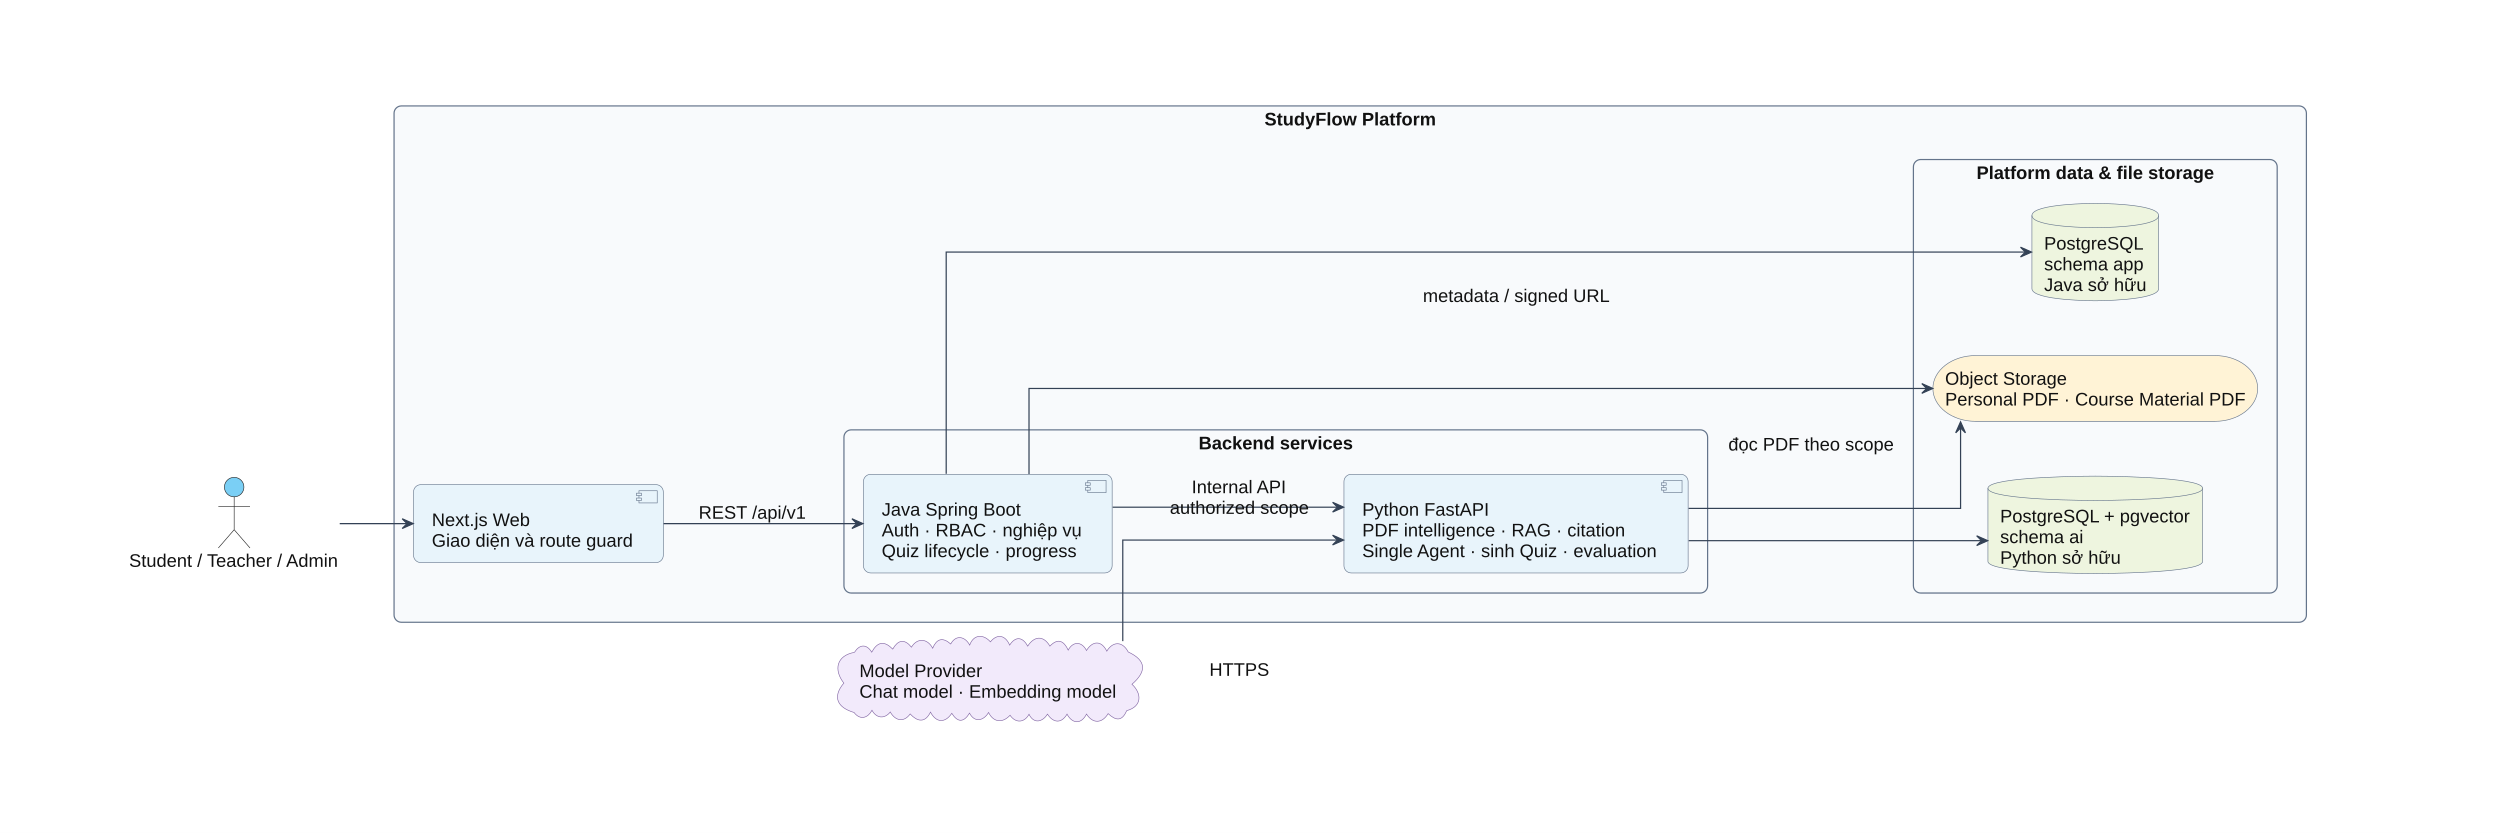
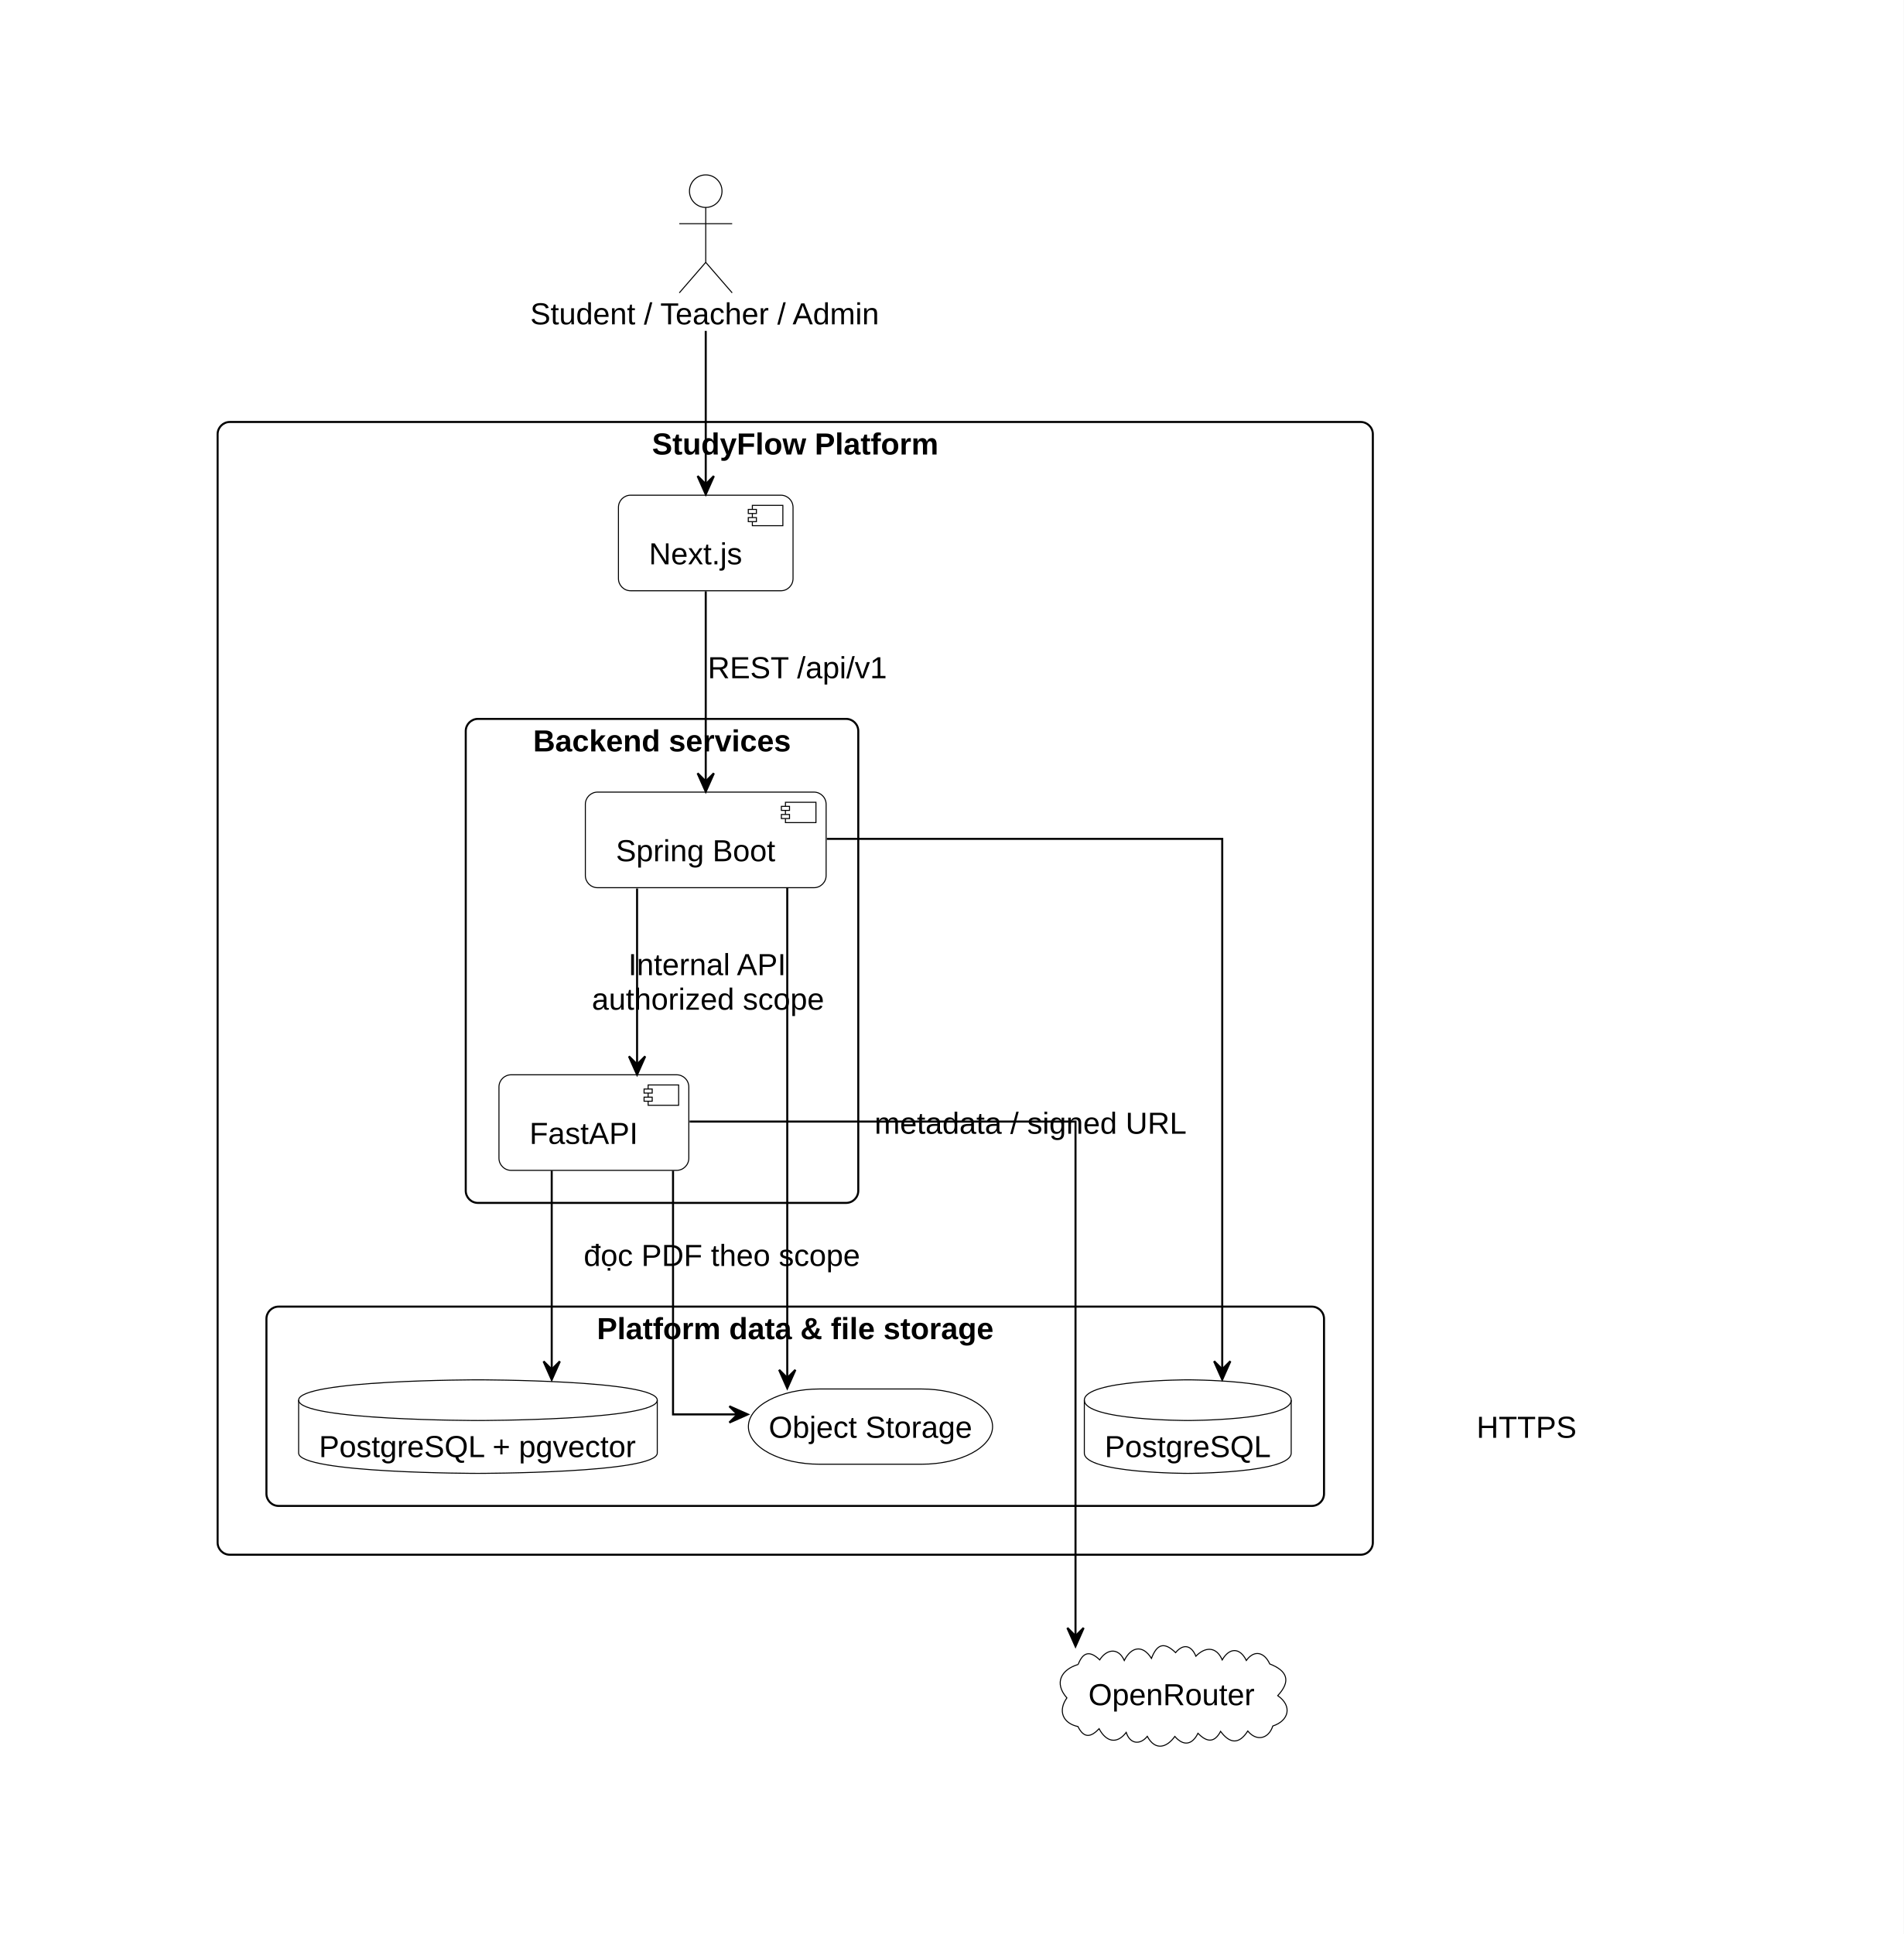
- <svg xmlns="http://www.w3.org/2000/svg" version="1.1" viewBox="-100 -80 2053 684" width="2053" height="684">
-   <rect x="-100" y="-80" width="2053" height="684" fill="#FFFFFF" />
+ <svg xmlns="http://www.w3.org/2000/svg" version="1.1" viewBox="-100 -80 936 951" width="936" height="951">
+   <rect x="-100" y="-80" width="936" height="951" fill="#FFFFFF" />
  <defs />
  <g>
-     <g class="cluster" data-qualified-name="platform" id="ent0002" data-source-line="30">
-       <rect x="223.60" y="7" width="1570.42" height="424" rx="6" ry="6" fill="#F8FAFC" stroke="#64748B" stroke-width="1" />
-       <text x="938.39" y="23" font-size="15" fill="#111111" xml:space="preserve" style="white-space: pre" font-weight="bold" font-family="Arial">StudyFlow Platform</text>
+     <g class="cluster" data-qualified-name="platform" id="ent0002" data-source-line="31">
+       <rect x="7" y="127.50" width="568" height="557" rx="6" ry="6" fill="#FFFFFF" stroke="#000000" stroke-width="1" />
+       <text x="220.58" y="143.50" font-size="15" fill="#000000" xml:space="preserve" style="white-space: pre" font-weight="bold" font-family="Arial">StudyFlow Platform</text>
    </g>
-     <g class="cluster" data-qualified-name="platform.backend" id="ent0004" data-source-line="33">
-       <rect x="593.05" y="273" width="709.24" height="134" rx="6" ry="6" fill="#F8FAFC" stroke="#64748B" stroke-width="1" />
-       <text x="884.29" y="289" font-size="15" fill="#111111" xml:space="preserve" style="white-space: pre" font-weight="bold" font-family="Arial">Backend services</text>
+     <g class="cluster" data-qualified-name="platform.backend" id="ent0004" data-source-line="34">
+       <rect x="129" y="273.50" width="193" height="238" rx="6" ry="6" fill="#FFFFFF" stroke="#000000" stroke-width="1" />
+       <text x="162.12" y="289.50" font-size="15" fill="#000000" xml:space="preserve" style="white-space: pre" font-weight="bold" font-family="Arial">Backend services</text>
    </g>
-     <g class="cluster" data-qualified-name="platform.data" id="ent0007" data-source-line="38">
-       <rect x="1471.29" y="51" width="298.73" height="356" rx="6" ry="6" fill="#F8FAFC" stroke="#64748B" stroke-width="1" />
-       <text x="1523.13" y="67" font-size="15" fill="#111111" xml:space="preserve" style="white-space: pre" font-weight="bold" font-family="Arial">Platform data &amp; file storage</text>
+     <g class="cluster" data-qualified-name="platform.data" id="ent0007" data-source-line="39">
+       <rect x="31" y="562.50" width="520" height="98" rx="6" ry="6" fill="#FFFFFF" stroke="#000000" stroke-width="1" />
+       <text x="193.48" y="578.50" font-size="15" fill="#000000" xml:space="preserve" style="white-space: pre" font-weight="bold" font-family="Arial">Platform data &amp; file storage</text>
    </g>
-     <g class="entity" data-qualified-name="platform.web" id="ent0003" data-source-line="31">
-       <rect x="239.60" y="318" width="205.11" height="64" rx="6" ry="6" fill="#E8F4FB" stroke="#64748B" stroke-width="0.50" />
-       <rect x="424.71" y="323" width="15" height="10" fill="#E8F4FB" stroke="#64748B" stroke-width="0.50" />
-       <rect x="422.71" y="325" width="4" height="2" fill="#E8F4FB" stroke="#64748B" stroke-width="0.50" />
-       <rect x="422.71" y="329" width="4" height="2" fill="#E8F4FB" stroke="#64748B" stroke-width="0.50" />
-       <text x="254.60" y="352" font-size="15" fill="#111111" xml:space="preserve" style="white-space: pre" font-family="Arial">Next.js Web</text>
-       <text x="254.60" y="369" font-size="15" fill="#111111" xml:space="preserve" style="white-space: pre" font-family="Arial">Giao diện và route guard</text>
+     <g class="entity" data-qualified-name="platform.web" id="ent0003" data-source-line="32">
+       <rect x="204.08" y="163.50" width="85.84" height="47" rx="6" ry="6" fill="#FFFFFF" stroke="#000000" stroke-width="0.50" />
+       <rect x="269.92" y="168.50" width="15" height="10" fill="#FFFFFF" stroke="#000000" stroke-width="0.50" />
+       <rect x="267.92" y="170.50" width="4" height="2" fill="#FFFFFF" stroke="#000000" stroke-width="0.50" />
+       <rect x="267.92" y="174.50" width="4" height="2" fill="#FFFFFF" stroke="#000000" stroke-width="0.50" />
+       <text x="219.08" y="197.50" font-size="15" fill="#000000" xml:space="preserve" style="white-space: pre" font-family="Arial">Next.js</text>
    </g>
-     <g class="entity" data-qualified-name="platform.backend.java" id="ent0005" data-source-line="34">
-       <rect x="609.05" y="309.50" width="204.25" height="81" rx="6" ry="6" fill="#E8F4FB" stroke="#64748B" stroke-width="0.50" />
-       <rect x="793.30" y="314.50" width="15" height="10" fill="#E8F4FB" stroke="#64748B" stroke-width="0.50" />
-       <rect x="791.30" y="316.50" width="4" height="2" fill="#E8F4FB" stroke="#64748B" stroke-width="0.50" />
-       <rect x="791.30" y="320.50" width="4" height="2" fill="#E8F4FB" stroke="#64748B" stroke-width="0.50" />
-       <text x="624.05" y="343.50" font-size="15" fill="#111111" xml:space="preserve" style="white-space: pre" font-family="Arial">Java Spring Boot</text>
-       <text x="624.05" y="360.50" font-size="15" fill="#111111" xml:space="preserve" style="white-space: pre" font-family="Arial">Auth · RBAC · nghiệp vụ</text>
-       <text x="624.05" y="377.50" font-size="15" fill="#111111" xml:space="preserve" style="white-space: pre" font-family="Arial">Quiz lifecycle · progress</text>
+     <g class="entity" data-qualified-name="platform.backend.java" id="ent0005" data-source-line="35">
+       <rect x="187.81" y="309.50" width="118.38" height="47" rx="6" ry="6" fill="#FFFFFF" stroke="#000000" stroke-width="0.50" />
+       <rect x="286.19" y="314.50" width="15" height="10" fill="#FFFFFF" stroke="#000000" stroke-width="0.50" />
+       <rect x="284.19" y="316.50" width="4" height="2" fill="#FFFFFF" stroke="#000000" stroke-width="0.50" />
+       <rect x="284.19" y="320.50" width="4" height="2" fill="#FFFFFF" stroke="#000000" stroke-width="0.50" />
+       <text x="202.81" y="343.50" font-size="15" fill="#000000" xml:space="preserve" style="white-space: pre" font-family="Arial">Spring Boot</text>
    </g>
-     <g class="entity" data-qualified-name="platform.backend.ai" id="ent0006" data-source-line="35">
-       <rect x="1003.65" y="309.50" width="282.64" height="81" rx="6" ry="6" fill="#E8F4FB" stroke="#64748B" stroke-width="0.50" />
-       <rect x="1266.29" y="314.50" width="15" height="10" fill="#E8F4FB" stroke="#64748B" stroke-width="0.50" />
-       <rect x="1264.29" y="316.50" width="4" height="2" fill="#E8F4FB" stroke="#64748B" stroke-width="0.50" />
-       <rect x="1264.29" y="320.50" width="4" height="2" fill="#E8F4FB" stroke="#64748B" stroke-width="0.50" />
-       <text x="1018.65" y="343.50" font-size="15" fill="#111111" xml:space="preserve" style="white-space: pre" font-family="Arial">Python FastAPI</text>
-       <text x="1018.65" y="360.50" font-size="15" fill="#111111" xml:space="preserve" style="white-space: pre" font-family="Arial">PDF intelligence · RAG · citation</text>
-       <text x="1018.65" y="377.50" font-size="15" fill="#111111" xml:space="preserve" style="white-space: pre" font-family="Arial">Single Agent · sinh Quiz · evaluation</text>
+     <g class="entity" data-qualified-name="platform.backend.ai" id="ent0006" data-source-line="36">
+       <rect x="145.33" y="448.50" width="93.35" height="47" rx="6" ry="6" fill="#FFFFFF" stroke="#000000" stroke-width="0.50" />
+       <rect x="218.68" y="453.50" width="15" height="10" fill="#FFFFFF" stroke="#000000" stroke-width="0.50" />
+       <rect x="216.68" y="455.50" width="4" height="2" fill="#FFFFFF" stroke="#000000" stroke-width="0.50" />
+       <rect x="216.68" y="459.50" width="4" height="2" fill="#FFFFFF" stroke="#000000" stroke-width="0.50" />
+       <text x="160.33" y="482.50" font-size="15" fill="#000000" xml:space="preserve" style="white-space: pre" font-family="Arial">FastAPI</text>
    </g>
-     <g class="entity" data-qualified-name="platform.data.appdb" id="ent0008" data-source-line="39">
-       <path d="M1568.61,97 C1568.61,87 1620.65,87 1620.65,87 C1620.65,87 1672.69,87 1672.69,97 L1672.69,157 C1672.69,167 1620.65,167 1620.65,167 C1620.65,167 1568.61,167 1568.61,157 L1568.61,97" fill="#EEF5DF" stroke="#64748B" stroke-width="0.50" />
-       <path d="M1568.61,97 C1568.61,107 1620.65,107 1620.65,107 C1620.65,107 1672.69,107 1672.69,97" fill="#00000000" stroke="#64748B" stroke-width="0.50" />
-       <text x="1578.61" y="125" font-size="15" fill="#111111" xml:space="preserve" style="white-space: pre" font-family="Arial">PostgreSQL</text>
-       <text x="1578.61" y="142" font-size="15" fill="#111111" xml:space="preserve" style="white-space: pre" font-family="Arial">schema app</text>
-       <text x="1578.61" y="159" font-size="15" fill="#111111" xml:space="preserve" style="white-space: pre" font-family="Arial">Java sở hữu</text>
+     <g class="entity" data-qualified-name="platform.data.appdb" id="ent0008" data-source-line="40">
+       <path d="M433.15,608.50 C433.15,598.50 484.00,598.50 484.00,598.50 C484.00,598.50 534.86,598.50 534.86,608.50 L534.86,634.50 C534.86,644.50 484.00,644.50 484.00,644.50 C484.00,644.50 433.15,644.50 433.15,634.50 L433.15,608.50" fill="#FFFFFF" stroke="#000000" stroke-width="0.50" />
+       <path d="M433.15,608.50 C433.15,618.50 484.00,618.50 484.00,618.50 C484.00,618.50 534.86,618.50 534.86,608.50" fill="#00000000" stroke="#000000" stroke-width="0.50" />
+       <text x="443.15" y="636.50" font-size="15" fill="#000000" xml:space="preserve" style="white-space: pre" font-family="Arial">PostgreSQL</text>
    </g>
-     <g class="entity" data-qualified-name="platform.data.aidb" id="ent0009" data-source-line="40">
-       <path d="M1532.49,321 C1532.49,311 1620.66,311 1620.66,311 C1620.66,311 1708.83,311 1708.83,321 L1708.83,381 C1708.83,391 1620.66,391 1620.66,391 C1620.66,391 1532.49,391 1532.49,381 L1532.49,321" fill="#EEF5DF" stroke="#64748B" stroke-width="0.50" />
-       <path d="M1532.49,321 C1532.49,331 1620.66,331 1620.66,331 C1620.66,331 1708.83,331 1708.83,321" fill="#00000000" stroke="#64748B" stroke-width="0.50" />
-       <text x="1542.49" y="349" font-size="15" fill="#111111" xml:space="preserve" style="white-space: pre" font-family="Arial">PostgreSQL + pgvector</text>
-       <text x="1542.49" y="366" font-size="15" fill="#111111" xml:space="preserve" style="white-space: pre" font-family="Arial">schema ai</text>
-       <text x="1542.49" y="383" font-size="15" fill="#111111" xml:space="preserve" style="white-space: pre" font-family="Arial">Python sở hữu</text>
+     <g class="entity" data-qualified-name="platform.data.aidb" id="ent0009" data-source-line="41">
+       <path d="M46.83,608.50 C46.83,598.50 135.00,598.50 135.00,598.50 C135.00,598.50 223.17,598.50 223.17,608.50 L223.17,634.50 C223.17,644.50 135.00,644.50 135.00,644.50 C135.00,644.50 46.83,644.50 46.83,634.50 L46.83,608.50" fill="#FFFFFF" stroke="#000000" stroke-width="0.50" />
+       <path d="M46.83,608.50 C46.83,618.50 135.00,618.50 135.00,618.50 C135.00,618.50 223.17,618.50 223.17,608.50" fill="#00000000" stroke="#000000" stroke-width="0.50" />
+       <text x="56.83" y="636.50" font-size="15" fill="#000000" xml:space="preserve" style="white-space: pre" font-family="Arial">PostgreSQL + pgvector</text>
    </g>
-     <g class="entity" data-qualified-name="platform.data.storage" id="ent0010" data-source-line="41">
-       <rect x="1487.29" y="212" width="266.74" height="54" rx="35" ry="35" fill="#FFF3D6" stroke="#64748B" stroke-width="0.50" />
-       <text x="1497.29" y="236" font-size="15" fill="#111111" xml:space="preserve" style="white-space: pre" font-family="Arial">Object Storage</text>
-       <text x="1497.29" y="253" font-size="15" fill="#111111" xml:space="preserve" style="white-space: pre" font-family="Arial">Personal PDF · Course Material PDF</text>
+     <g class="entity" data-qualified-name="platform.data.storage" id="ent0010" data-source-line="42">
+       <rect x="267.97" y="603" width="120.06" height="37" rx="35" ry="35" fill="#FFFFFF" stroke="#000000" stroke-width="0.50" />
+       <text x="277.97" y="627" font-size="15" fill="#000000" xml:space="preserve" style="white-space: pre" font-family="Arial">Object Storage</text>
    </g>
-     <g class="entity" data-qualified-name="user" id="ent0001" data-source-line="28">
-       <circle cx="92.30" cy="320" r="8" fill="#7ACFF5" stroke="#222222" stroke-width="0.50" />
-       <path d="M92.30,328 L92.30,355 M79.30,336 L105.30,336 M92.30,355 L79.30,370 M92.30,355 L105.30,370" fill="#00000000" stroke="#222222" stroke-width="0.50" />
-       <text x="6" y="385.50" font-size="15" fill="#111111" xml:space="preserve" style="white-space: pre" font-family="Arial">Student / Teacher / Admin</text>
+     <g class="entity" data-qualified-name="user" id="ent0001" data-source-line="29">
+       <circle cx="247.00" cy="14" r="8" fill="#FFFFFF" stroke="#000000" stroke-width="0.50" />
+       <path d="M247.00,22 L247.00,49 M234.00,30 L260.00,30 M247.00,49 L234.00,64 M247.00,49 L260.00,64" fill="#00000000" stroke="#000000" stroke-width="0.50" />
+       <text x="160.70" y="79.50" font-size="15" fill="#000000" xml:space="preserve" style="white-space: pre" font-family="Arial">Student / Teacher / Admin</text>
    </g>
-     <g class="entity" data-qualified-name="model" id="ent0017" data-source-line="52">
-       <path d="M601.67,455.71 C605.80,449.09 611.58,448.60 615.85,455.55 C620.65,446.93 626.03,445.93 633.12,453.03 C637.42,445.50 642.66,444.29 648.48,451.44 C653.44,443.35 661.74,444.38 665.90,452.31 C669.25,444.37 674.17,443.08 680.72,448.84 C685.25,440.70 692.62,442.85 696.30,449.72 C699.62,440.72 707.63,440.63 713.33,447.09 C719.20,439.85 725.79,441.91 729.12,449.75 C734.10,442.11 739.85,443.10 743.97,450.59 C749.26,442.28 756.88,441.53 762.17,450.59 C768.85,443.67 773.67,446.34 777.21,453.86 C781.32,446.31 788.42,446.75 792.22,454.17 C797.26,446.12 804.43,445.69 808.91,454.72 C814.09,446.26 821.96,446.70 826.49,455.39 C841.80,462.54 841.51,471.60 829.57,481.91 C837.72,489.46 838.00,500.14 825.29,503.58 C821.31,512.58 816.36,511.90 809.99,506.03 C805.08,514.13 797.49,514.59 792.24,506.40 C787.89,514.99 780.63,514.59 776.24,506.44 C771.61,514.49 764.89,513.66 760.21,506.49 C756.17,512.77 749.14,514.88 745.02,506.57 C741.18,513.69 734.00,514.02 729.46,507.36 C723.37,513.97 715.98,513.39 711.79,505.11 C707.97,511.67 700.51,513.94 696.19,505.63 C691.41,513.35 686.55,513.53 681.61,505.78 C676.03,514.09 668.75,513.56 664.12,504.81 C659.59,513.97 653.33,512.64 647.42,506.30 C642.05,513.74 635.04,511.75 631.10,504.70 C626.35,510.67 619.64,509.89 616.08,503.29 C612.62,509.74 606.39,511.66 601.34,505.09 C588.19,501.25 582.98,492.81 592.97,480.95 C584.51,470.22 586.81,458.40 601.67,455.71" fill="#F2EAFB" stroke="#8064A2" stroke-width="0.50" />
-       <text x="605.71" y="476" font-size="15" fill="#111111" xml:space="preserve" style="white-space: pre" font-family="Arial">Model Provider</text>
-       <text x="605.71" y="493" font-size="15" fill="#111111" xml:space="preserve" style="white-space: pre" font-family="Arial">Chat model · Embedding model</text>
+     <g class="entity" data-qualified-name="model" id="ent0019" data-source-line="56">
+       <path d="M430.11,738.46 C432.53,732.16 435.98,731.62 440.71,736.21 C443.96,730.99 449.82,729.85 452.79,736.50 C456.11,729.84 461.78,728.47 466.15,735.47 C468.83,728.47 472.36,727.11 478.02,732.65 C481.93,727.94 485.85,729.15 488.00,734.41 C492.50,729.72 498.04,729.47 500.95,736.21 C504.41,730.15 509.62,729.98 512.80,736.49 C516.91,730.84 521.86,732.73 524.31,738.20 C532.91,741.55 534.93,746.59 528.24,753.79 C535.55,758.86 533.75,766.14 525.81,768.73 C523.80,775.03 517.83,776.48 513.51,771.19 C509.18,777.96 504.62,777.39 500.14,771.36 C496.96,777.44 493.06,776.45 489.02,772.30 C486.21,778.03 481.92,778.78 477.65,773.85 C473.71,779.38 468.01,781.07 464.10,773.81 C460.44,778.31 455.51,777.48 453.74,771.87 C448.88,778.18 443.59,776.14 440.41,770.06 C436.41,774.29 432.97,774.94 430.01,768.99 C422.49,767.38 420.09,761.17 424.57,754.91 C418.05,747.49 421.90,740.93 430.11,738.46" fill="#FFFFFF" stroke="#000000" stroke-width="0.50" />
+       <text x="435.14" y="758.50" font-size="15" fill="#000000" xml:space="preserve" style="white-space: pre" font-family="Arial">OpenRouter</text>
    </g>
-     <g class="link" data-entity-1="ent0003" data-entity-2="ent0005" id="lnk11" data-source-line="44" data-link-type="dependency">
-       <path d="M444.94,350 C496.02,350 552.57,350 603.61,350" fill="none" stroke="#334155" stroke-width="1" />
-       <polygon points="608.61,350 599.61,346 603.61,350 599.61,354 608.61,350" fill="#334155" stroke="#334155" stroke-width="1" />
-       <text x="473.71" y="346" font-size="15" fill="#111111" xml:space="preserve" style="white-space: pre" font-family="Arial">REST /api/v1</text>
+     <g class="link" data-entity-1="ent0003" data-entity-2="ent0005" id="lnk11" data-source-line="45" data-link-type="dependency">
+       <path d="M247,210.78 C247,237.93 247,277.08 247,304.23" fill="none" stroke="#000000" stroke-width="1" />
+       <polygon points="247,309.23 251,300.23 247,304.23 243,300.23 247,309.23" fill="#000000" stroke="#000000" stroke-width="1" />
+       <text x="248" y="253.50" font-size="15" fill="#000000" xml:space="preserve" style="white-space: pre" font-family="Arial">REST /api/v1</text>
    </g>
-     <g class="link" data-entity-1="ent0005" data-entity-2="ent0006" id="lnk12" data-source-line="45" data-link-type="dependency">
-       <path d="M813.71,336.5 C870.32,336.5 936.5,336.5 998.35,336.5" fill="none" stroke="#334155" stroke-width="1" />
-       <polygon points="1003.35,336.50 994.35,332.50 998.35,336.50 994.35,340.50 1003.35,336.50" fill="#334155" stroke="#334155" stroke-width="1" />
-       <text x="878.58" y="325" font-size="15" fill="#111111" xml:space="preserve" style="white-space: pre" font-family="Arial">Internal API</text>
-       <text x="860.65" y="342" font-size="15" fill="#111111" xml:space="preserve" style="white-space: pre" font-family="Arial">authorized scope</text>
+     <g class="link" data-entity-1="ent0005" data-entity-2="ent0006" id="lnk12" data-source-line="46" data-link-type="dependency">
+       <path d="M213.24,356.89 C213.24,382.51 213.24,417.92 213.24,443.42" fill="none" stroke="#000000" stroke-width="1" />
+       <polygon points="213.24,448.42 217.24,439.42 213.24,443.42 209.24,439.42 213.24,448.42" fill="#000000" stroke="#000000" stroke-width="1" />
+       <text x="208.93" y="399.50" font-size="15" fill="#000000" xml:space="preserve" style="white-space: pre" font-family="Arial">Internal API</text>
+       <text x="191" y="416.50" font-size="15" fill="#000000" xml:space="preserve" style="white-space: pre" font-family="Arial">authorized scope</text>
    </g>
-     <g class="link" data-entity-1="ent0005" data-entity-2="ent0008" id="lnk13" data-source-line="46" data-link-type="dependency">
-       <path d="M677.02,309.1 C677.02,244.72 677.02,127 677.02,127 C677.02,127 1364.97,127 1563.24,127" fill="none" stroke="#334155" stroke-width="1" />
-       <polygon points="1568.24,127 1559.24,123 1563.24,127 1559.24,131 1568.24,127" fill="#334155" stroke="#334155" stroke-width="1" />
+     <g class="link" data-entity-1="ent0005" data-entity-2="ent0008" id="lnk13" data-source-line="47" data-link-type="dependency">
+       <path d="M306.54,332.5 C381.6,332.5 500.95,332.5 500.95,332.5 C500.95,332.5 500.95,524.76 500.95,593.34" fill="none" stroke="#000000" stroke-width="1" />
+       <polygon points="500.95,598.34 504.95,589.34 500.95,593.34 496.95,589.34 500.95,598.34" fill="#000000" stroke="#000000" stroke-width="1" />
    </g>
-     <g class="link" data-entity-1="ent0006" data-entity-2="ent0009" id="lnk14" data-source-line="47" data-link-type="dependency">
-       <path d="M1286.72,364 C1366.4,364 1458.38,364 1527.25,364" fill="none" stroke="#334155" stroke-width="1" />
-       <polygon points="1532.25,364 1523.25,360 1527.25,364 1523.25,368 1532.25,364" fill="#334155" stroke="#334155" stroke-width="1" />
+     <g class="link" data-entity-1="ent0006" data-entity-2="ent0009" id="lnk14" data-source-line="48" data-link-type="dependency">
+       <path d="M171.27,495.69 C171.27,523.85 171.27,565.52 171.27,593.41" fill="none" stroke="#000000" stroke-width="1" />
+       <polygon points="171.27,598.41 175.27,589.41 171.27,593.41 167.27,589.41 171.27,598.41" fill="#000000" stroke="#000000" stroke-width="1" />
    </g>
-     <g class="link" data-entity-1="ent0005" data-entity-2="ent0010" id="lnk15" data-source-line="48" data-link-type="dependency">
-       <path d="M745.02,309.3 C745.02,277.62 745.02,239 745.02,239 C745.02,239 1237.07,239 1482.19,239" fill="none" stroke="#334155" stroke-width="1" />
-       <polygon points="1487.19,239 1478.19,235 1482.19,239 1478.19,243 1487.19,239" fill="#334155" stroke="#334155" stroke-width="1" />
-       <text x="1068.47" y="168" font-size="15" fill="#111111" xml:space="preserve" style="white-space: pre" font-family="Arial">metadata / signed URL</text>
+     <g class="link" data-entity-1="ent0005" data-entity-2="ent0010" id="lnk15" data-source-line="49" data-link-type="dependency">
+       <path d="M287.08,356.61 C287.08,412.46 287.08,546.8 287.08,597.59" fill="none" stroke="#000000" stroke-width="1" />
+       <polygon points="287.08,602.59 291.08,593.59 287.08,597.59 283.08,593.59 287.08,602.59" fill="#000000" stroke="#000000" stroke-width="1" />
+       <text x="330" y="477.50" font-size="15" fill="#000000" xml:space="preserve" style="white-space: pre" font-family="Arial">metadata / signed URL</text>
    </g>
-     <g class="link" data-entity-1="ent0006" data-entity-2="ent0010" id="lnk16" data-source-line="49" data-link-type="dependency">
-       <path d="M1286.63,337.5 C1389.25,337.5 1510.02,337.5 1510.02,337.5 C1510.02,337.5 1510.02,300.58 1510.02,271.44" fill="none" stroke="#334155" stroke-width="1" />
-       <polygon points="1510.02,266.44 1506.02,275.44 1510.02,271.44 1514.02,275.44 1510.02,266.44" fill="#334155" stroke="#334155" stroke-width="1" />
-       <text x="1319.29" y="290" font-size="15" fill="#111111" xml:space="preserve" style="white-space: pre" font-family="Arial">đọc PDF theo scope</text>
+     <g class="link" data-entity-1="ent0006" data-entity-2="ent0010" id="lnk16" data-source-line="50" data-link-type="dependency">
+       <path d="M230.92,495.7 C230.92,536.45 230.92,615.5 230.92,615.5 C230.92,615.5 242.88,615.5 262.62,615.5" fill="none" stroke="#000000" stroke-width="1" />
+       <polygon points="267.62,615.50 258.62,611.50 262.62,615.50 258.62,619.50 267.62,615.50" fill="#000000" stroke="#000000" stroke-width="1" />
+       <text x="187" y="542.50" font-size="15" fill="#000000" xml:space="preserve" style="white-space: pre" font-family="Arial">đọc PDF theo scope</text>
    </g>
-     <g class="link" data-entity-1="ent0001" data-entity-2="ent0003" id="lnk18" data-source-line="54" data-link-type="dependency">
-       <path d="M178.98,350 C198.43,350 214.25,350 234.29,350" fill="none" stroke="#334155" stroke-width="1" />
-       <polygon points="239.29,350 230.29,346 234.29,350 230.29,354 239.29,350" fill="#334155" stroke="#334155" stroke-width="1" />
+     <g class="link" data-entity-1="ent0008" data-entity-2="ent0009" id="lnk17" data-source-line="52" data-link-type="dependency" />
+     <g class="link" data-entity-1="ent0009" data-entity-2="ent0010" id="lnk18" data-source-line="53" data-link-type="dependency" />
+     <g class="link" data-entity-1="ent0001" data-entity-2="ent0003" id="lnk20" data-source-line="58" data-link-type="dependency">
+       <path d="M247,82.7 C247,108.34 247,136.17 247,158.08" fill="none" stroke="#000000" stroke-width="1" />
+       <polygon points="247,163.08 251,154.08 247,158.08 243,154.08 247,163.08" fill="#000000" stroke="#000000" stroke-width="1" />
    </g>
-     <g class="link" data-entity-1="ent0017" data-entity-2="ent0006" id="lnk19" data-source-line="55" data-link-type="dependency">
-       <path d="M822.02,446.52 C822.02,412.36 822.02,363.5 822.02,363.5 C822.02,363.5 911.55,363.5 998.32,363.5" fill="none" stroke="#334155" stroke-width="1" />
-       <polygon points="1003.32,363.50 994.32,359.50 998.32,363.50 994.32,367.50 1003.32,363.50" fill="#334155" stroke="#334155" stroke-width="1" />
-       <text x="893.15" y="475" font-size="15" fill="#111111" xml:space="preserve" style="white-space: pre" font-family="Arial">HTTPS</text>
+     <g class="link" data-entity-1="ent0010" data-entity-2="ent0019" id="lnk21" data-source-line="59" data-link-type="dependency" />
+     <g class="link" data-entity-1="ent0006" data-entity-2="ent0019" id="lnk22" data-source-line="60" data-link-type="dependency">
+       <path d="M239.07,471.5 C308.13,471.5 428.81,471.5 428.81,471.5 C428.81,471.5 428.81,656.83 428.81,724.48" fill="none" stroke="#000000" stroke-width="1" />
+       <polygon points="428.81,729.48 432.81,720.48 428.81,724.48 424.81,720.48 428.81,729.48" fill="#000000" stroke="#000000" stroke-width="1" />
+       <text x="626" y="627" font-size="15" fill="#000000" xml:space="preserve" style="white-space: pre" font-family="Arial">HTTPS</text>
    </g>
  </g>
</svg>
